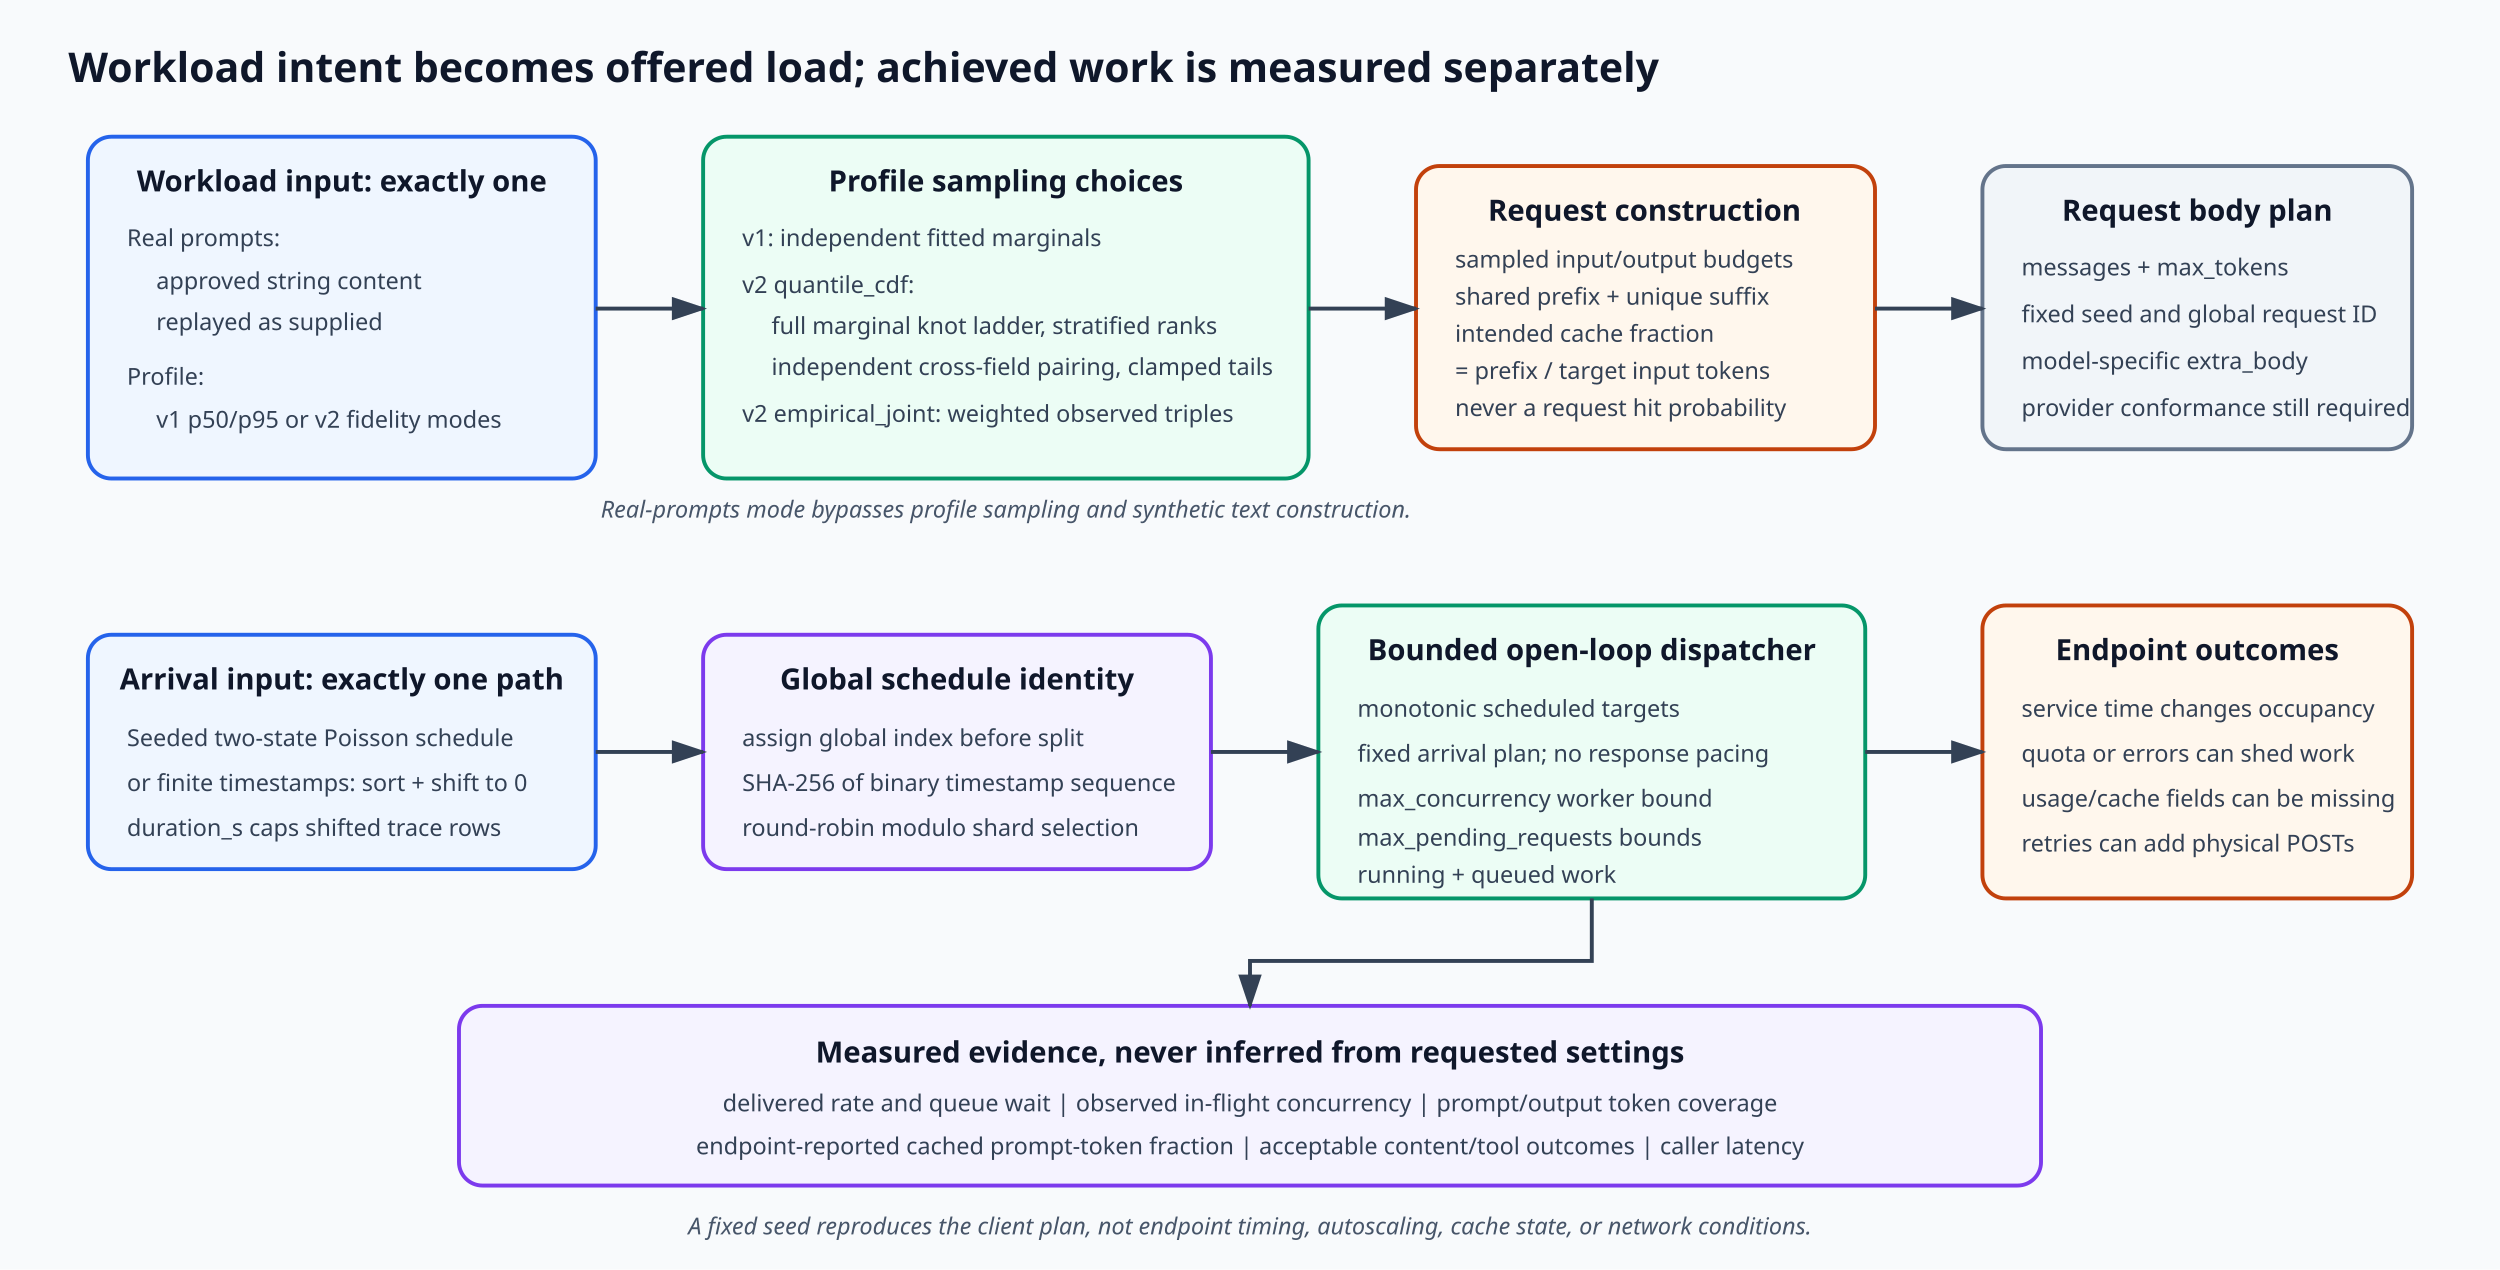
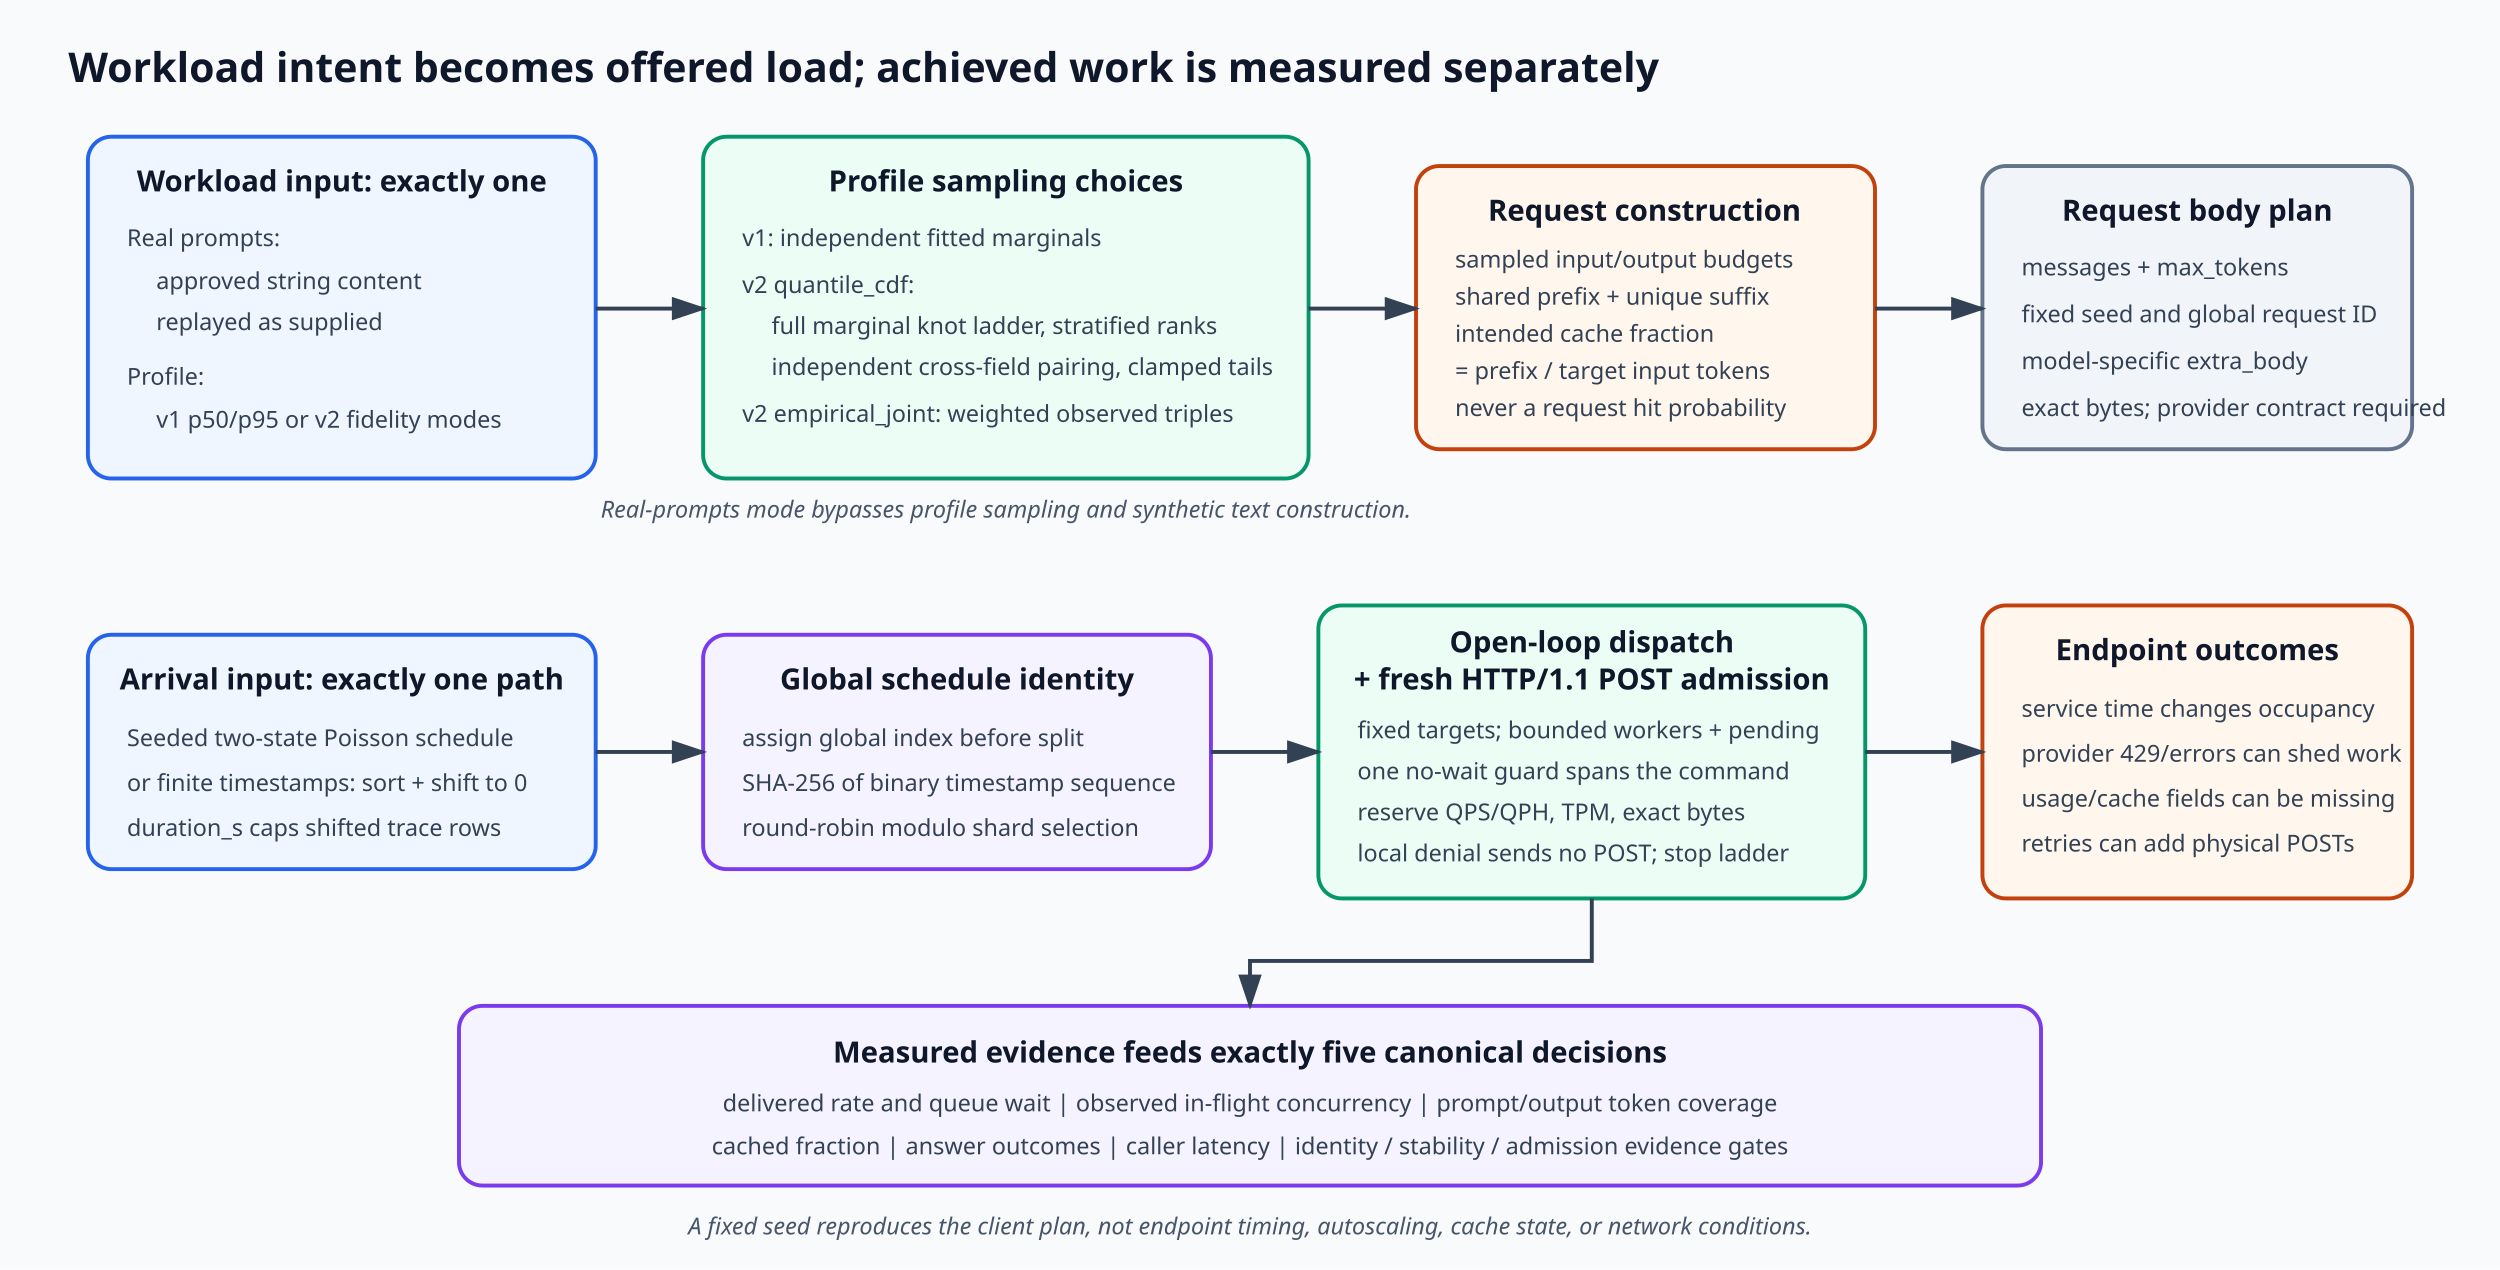
<svg xmlns="http://www.w3.org/2000/svg" width="1280" height="650" viewBox="0 0 1280 650" role="img" aria-labelledby="title desc">
  <defs>
    <marker id="arrow" markerWidth="10" markerHeight="10" refX="8" refY="3" orient="auto">
      <path d="M0,0 L0,6 L9,3 z" fill="#334155" />
    </marker>
    <style>
      .bg{fill:#f8fafc}.box{fill:#eff6ff;stroke:#2563eb;stroke-width:2}.green{fill:#ecfdf5;stroke:#059669;stroke-width:2}.amber{fill:#fff7ed;stroke:#c2410c;stroke-width:2}.violet{fill:#f5f3ff;stroke:#7c3aed;stroke-width:2}.gray{fill:#f1f5f9;stroke:#64748b;stroke-width:2}.h{font:700 21px system-ui,sans-serif;fill:#0f172a}.t{font:700 15px system-ui,sans-serif;fill:#0f172a}.s{font:12px system-ui,sans-serif;fill:#334155}.note{font:italic 12px system-ui,sans-serif;fill:#475569}.a{fill:none;stroke:#334155;stroke-width:2;marker-end:url(#arrow)}
    </style>
  </defs>
  <rect class="bg" x="0" y="0" width="1280" height="650" />
  <text class="h" x="35" y="42">Workload intent becomes offered load; achieved work is measured separately</text>
  <rect class="box" x="45" y="70" width="260" height="175" rx="12" />
  <text class="t" x="175" y="98" text-anchor="middle">Workload input: exactly one</text>
  <text class="s" x="65" y="126">Real prompts:</text>
  <text class="s" x="80" y="148">approved string content</text>
  <text class="s" x="80" y="169">replayed as supplied</text>
  <text class="s" x="65" y="197">Profile:</text>
  <text class="s" x="80" y="219">v1 p50/p95 or v2 fidelity modes</text>
  <rect class="green" x="360" y="70" width="310" height="175" rx="12" />
  <text class="t" x="515" y="98" text-anchor="middle">Profile sampling choices</text>
  <text class="s" x="380" y="126">v1: independent fitted marginals</text>
  <text class="s" x="380" y="150">v2 quantile_cdf:</text>
  <text class="s" x="395" y="171">full marginal knot ladder, stratified ranks</text>
  <text class="s" x="395" y="192">independent cross-field pairing, clamped tails</text>
  <text class="s" x="380" y="216">v2 empirical_joint: weighted observed triples</text>
  <rect class="amber" x="725" y="85" width="235" height="145" rx="12" />
  <text class="t" x="842" y="113" text-anchor="middle">Request construction</text>
  <text class="s" x="745" y="137">sampled input/output budgets</text>
  <text class="s" x="745" y="156">shared prefix + unique suffix</text>
  <text class="s" x="745" y="175">intended cache fraction</text>
  <text class="s" x="745" y="194">= prefix / target input tokens</text>
  <text class="s" x="745" y="213">never a request hit probability</text>
  <rect class="gray" x="1015" y="85" width="220" height="145" rx="12" />
  <text class="t" x="1125" y="113" text-anchor="middle">Request body plan</text>
  <text class="s" x="1035" y="141">messages + max_tokens</text>
  <text class="s" x="1035" y="165">fixed seed and global request ID</text>
  <text class="s" x="1035" y="189">model-specific extra_body</text>
-   <text class="s" x="1035" y="213">provider conformance still required</text>
+   <text class="s" x="1035" y="213">exact bytes; provider contract required</text>
  <path class="a" d="M305 158 H360" />
  <path class="a" d="M670 158 H725" />
  <path class="a" d="M960 158 H1015" />
  <text class="note" x="515" y="265" text-anchor="middle">Real-prompts mode bypasses profile sampling and synthetic text construction.</text>
  <rect class="box" x="45" y="325" width="260" height="120" rx="12" />
  <text class="t" x="175" y="353" text-anchor="middle">Arrival input: exactly one path</text>
  <text class="s" x="65" y="382">Seeded two-state Poisson schedule</text>
  <text class="s" x="65" y="405">or finite timestamps: sort + shift to 0</text>
  <text class="s" x="65" y="428">duration_s caps shifted trace rows</text>
  <rect class="violet" x="360" y="325" width="260" height="120" rx="12" />
  <text class="t" x="490" y="353" text-anchor="middle">Global schedule identity</text>
  <text class="s" x="380" y="382">assign global index before split</text>
  <text class="s" x="380" y="405">SHA-256 of binary timestamp sequence</text>
  <text class="s" x="380" y="428">round-robin modulo shard selection</text>
  <rect class="green" x="675" y="310" width="280" height="150" rx="12" />
-   <text class="t" x="815" y="338" text-anchor="middle">Bounded open-loop dispatcher</text>
-   <text class="s" x="695" y="367">monotonic scheduled targets</text>
-   <text class="s" x="695" y="390">fixed arrival plan; no response pacing</text>
-   <text class="s" x="695" y="413">max_concurrency worker bound</text>
-   <text class="s" x="695" y="433">max_pending_requests bounds</text>
-   <text class="s" x="695" y="452">running + queued work</text>
+   <text class="t" x="815" y="334" text-anchor="middle">Open-loop dispatch</text>
+   <text class="t" x="815" y="353" text-anchor="middle">+ fresh HTTP/1.1 POST admission</text>
+   <text class="s" x="695" y="378">fixed targets; bounded workers + pending</text>
+   <text class="s" x="695" y="399">one no-wait guard spans the command</text>
+   <text class="s" x="695" y="420">reserve QPS/QPH, TPM, exact bytes</text>
+   <text class="s" x="695" y="441">local denial sends no POST; stop ladder</text>
  <rect class="amber" x="1015" y="310" width="220" height="150" rx="12" />
  <text class="t" x="1125" y="338" text-anchor="middle">Endpoint outcomes</text>
  <text class="s" x="1035" y="367">service time changes occupancy</text>
-   <text class="s" x="1035" y="390">quota or errors can shed work</text>
+   <text class="s" x="1035" y="390">provider 429/errors can shed work</text>
  <text class="s" x="1035" y="413">usage/cache fields can be missing</text>
  <text class="s" x="1035" y="436">retries can add physical POSTs</text>
  <path class="a" d="M305 385 H360" />
  <path class="a" d="M620 385 H675" />
  <path class="a" d="M955 385 H1015" />
  <rect class="violet" x="235" y="515" width="810" height="92" rx="12" />
-   <text class="t" x="640" y="544" text-anchor="middle">Measured evidence, never inferred from requested settings</text>
+   <text class="t" x="640" y="544" text-anchor="middle">Measured evidence feeds exactly five canonical decisions</text>
  <text class="s" x="640" y="569" text-anchor="middle">delivered rate and queue wait | observed in-flight concurrency | prompt/output token coverage</text>
-   <text class="s" x="640" y="591" text-anchor="middle">endpoint-reported cached prompt-token fraction | acceptable content/tool outcomes | caller latency</text>
+   <text class="s" x="640" y="591" text-anchor="middle">cached fraction | answer outcomes | caller latency | identity / stability / admission evidence gates</text>
  <path class="a" d="M815 460 V492 H640 V515" />
  <text class="note" x="640" y="632" text-anchor="middle">A fixed seed reproduces the client plan, not endpoint timing, autoscaling, cache state, or network conditions.</text>
</svg>
